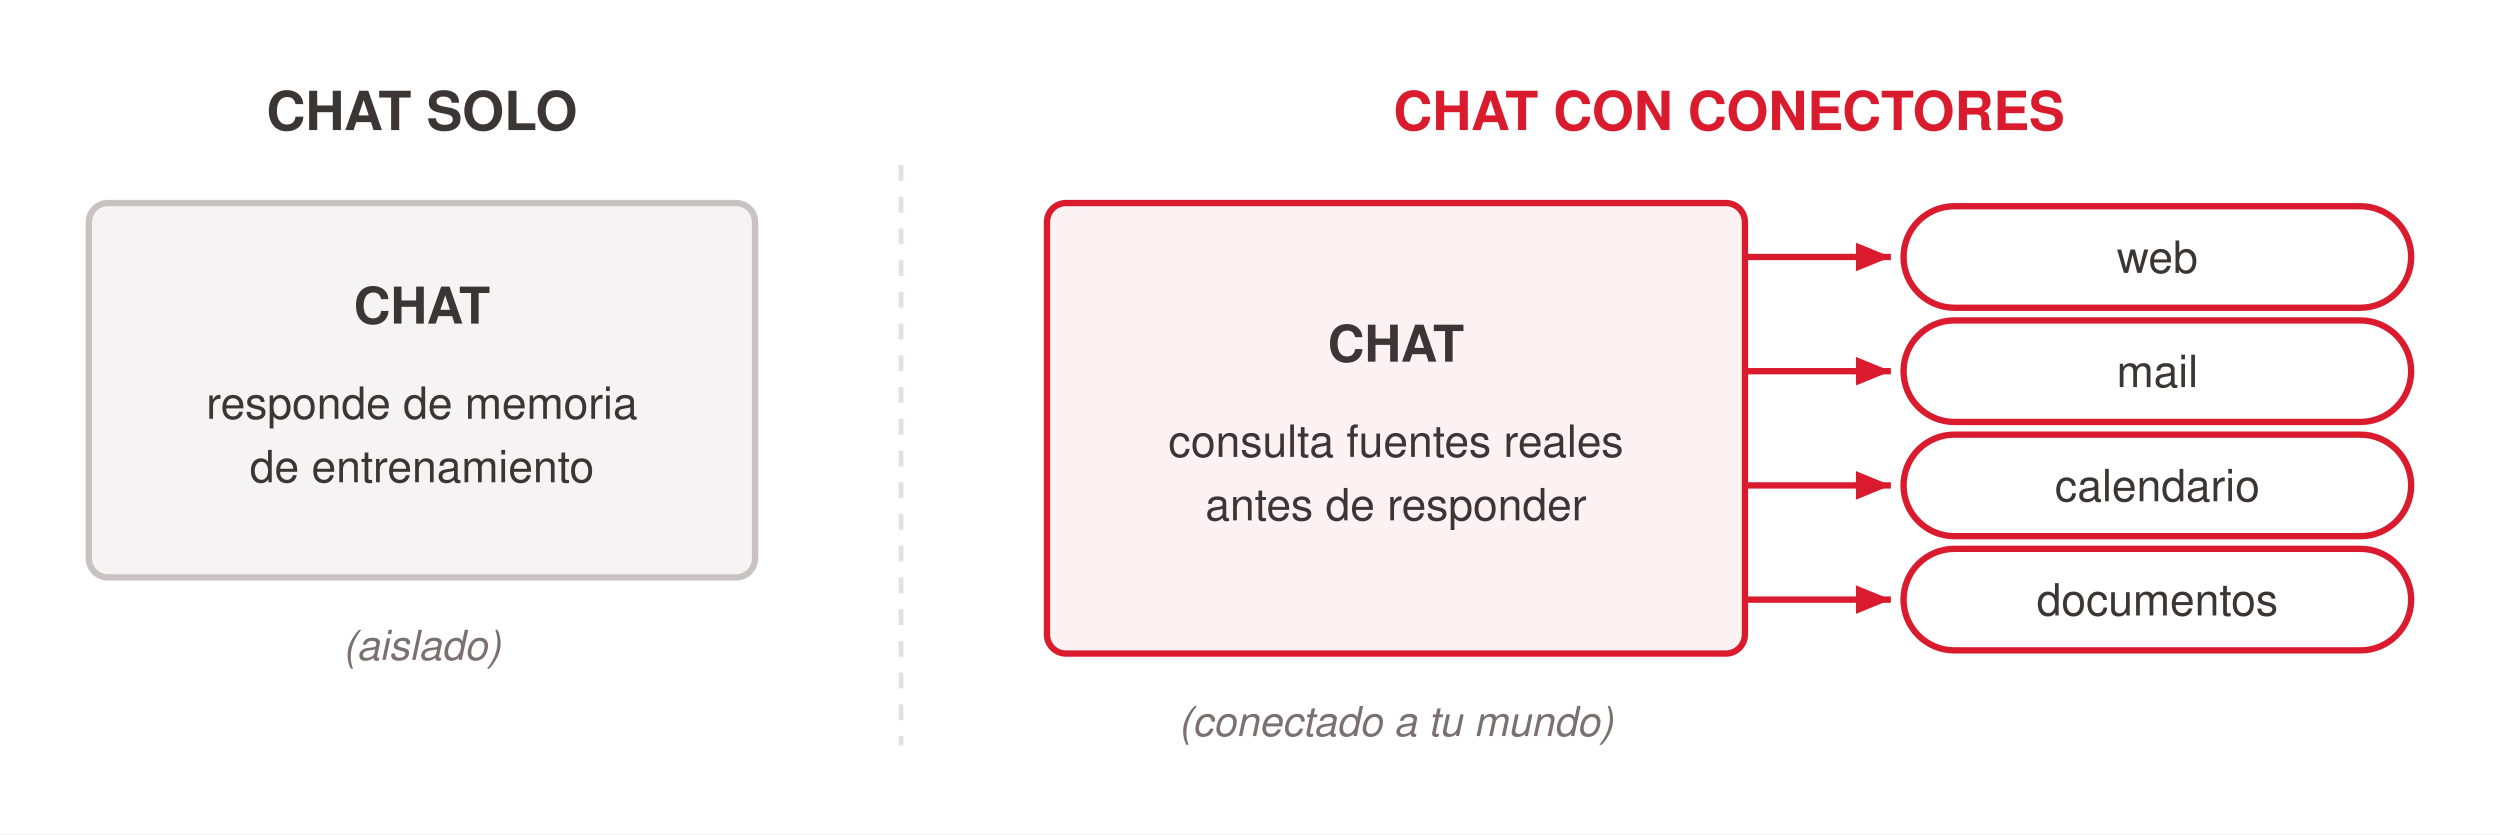
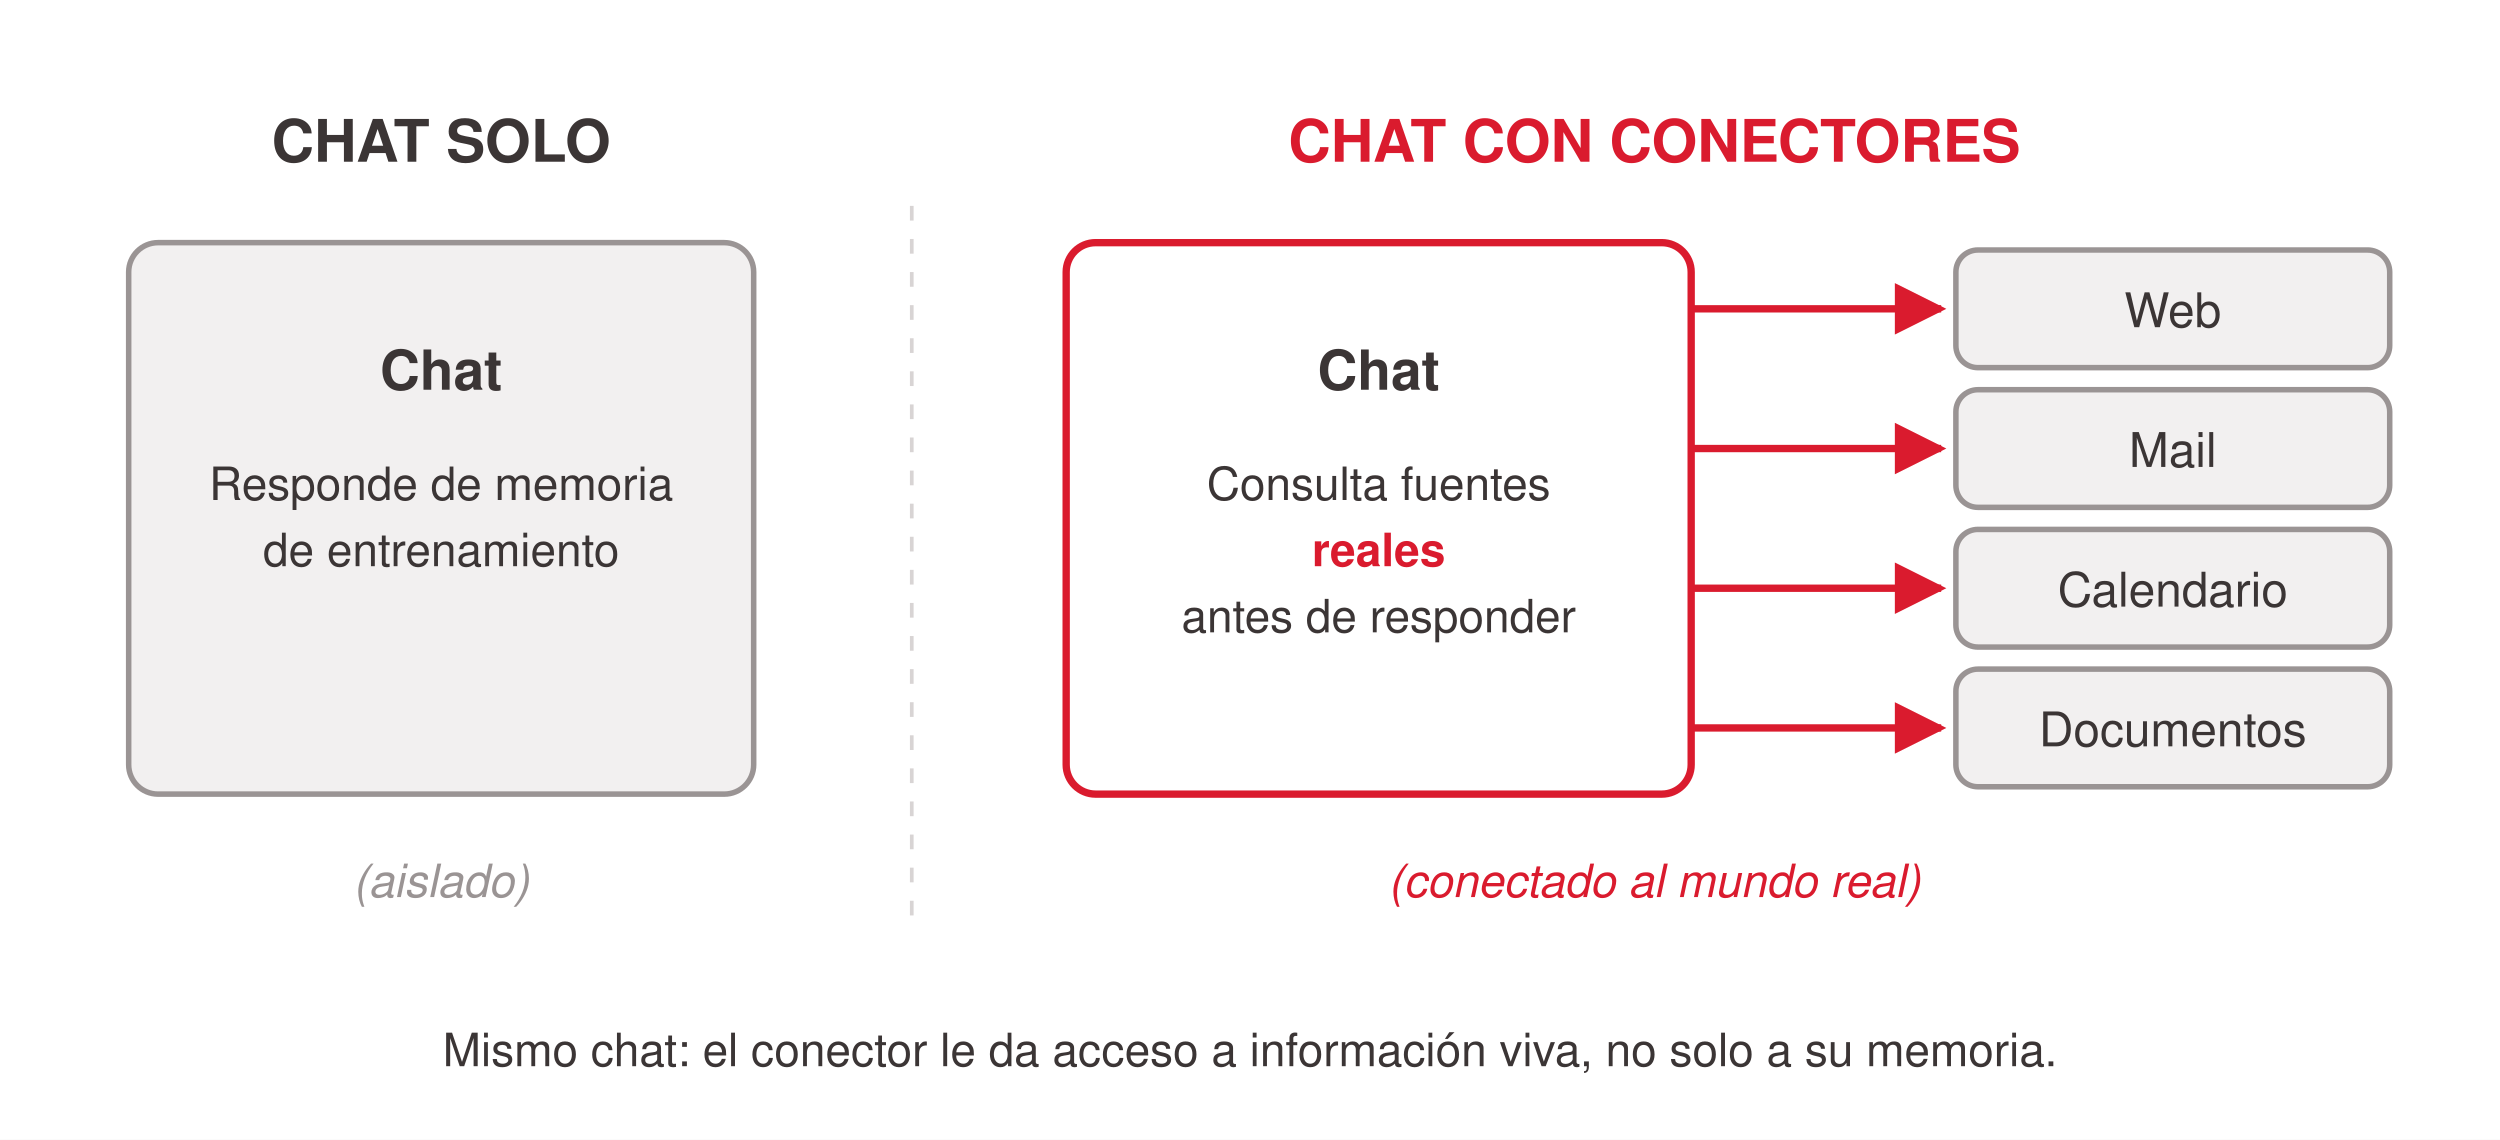
- <svg xmlns="http://www.w3.org/2000/svg" viewBox="0 0 788 263">
+ <svg xmlns="http://www.w3.org/2000/svg" viewBox="0 0 680 310" role="img">
+   <rect x="0" y="0" width="680" height="310" fill="#ffffff" />
  <defs>
-     <marker id="flecha" markerUnits="userSpaceOnUse" markerWidth="11" markerHeight="9" refX="11" refY="4.5" orient="auto">
-       <path d="M0,0 L11,4.5 L0,9 Z" fill="#DA1B2E" />
+     <marker id="arrowRed" viewBox="0 0 10 10" refX="9" refY="5" markerWidth="7" markerHeight="7" orient="auto-start-reverse">
+       <path d="M 0 0 L 10 5 L 0 10 z" fill="#DA1B2E" />
    </marker>
  </defs>
-   <rect x="0" y="0" width="788" height="263" fill="#ffffff" />
-   <line x1="284" y1="52" x2="284" y2="235" stroke="#E5E0E0" stroke-width="1.5" stroke-dasharray="5 5" />
-   <text x="133" y="41" font-family="Helvetica, Arial, sans-serif" font-size="17" font-weight="bold" fill="#3B3535" text-anchor="middle">CHAT SOLO</text>
-   <rect x="28" y="64" width="210" height="118" rx="6" fill="#F5F3F3" stroke="#C9C2C2" stroke-width="2" />
-   <text x="133" y="102" font-family="Helvetica, Arial, sans-serif" font-size="16" font-weight="bold" fill="#3B3535" text-anchor="middle">CHAT</text>
-   <text x="133" y="132" font-family="Helvetica, Arial, sans-serif" font-size="14" fill="#3B3535" text-anchor="middle">responde de memoria</text>
-   <text x="133" y="152" font-family="Helvetica, Arial, sans-serif" font-size="14" fill="#3B3535" text-anchor="middle">de entrenamiento</text>
-   <text x="133" y="208" font-family="Helvetica, Arial, sans-serif" font-size="13" font-style="italic" fill="#7A7070" text-anchor="middle">(aislado)</text>
-   <text x="545" y="41" font-family="Helvetica, Arial, sans-serif" font-size="17" font-weight="bold" fill="#DA1B2E" text-anchor="middle">CHAT CON CONECTORES</text>
-   <rect x="330" y="64" width="220" height="142" rx="6" fill="#FDF2F3" stroke="#DA1B2E" stroke-width="2" />
-   <text x="440" y="114" font-family="Helvetica, Arial, sans-serif" font-size="16" font-weight="bold" fill="#3B3535" text-anchor="middle">CHAT</text>
-   <text x="440" y="144" font-family="Helvetica, Arial, sans-serif" font-size="14" fill="#3B3535" text-anchor="middle">consulta fuentes reales</text>
-   <text x="440" y="164" font-family="Helvetica, Arial, sans-serif" font-size="14" fill="#3B3535" text-anchor="middle">antes de responder</text>
-   <text x="440" y="232" font-family="Helvetica, Arial, sans-serif" font-size="13" font-style="italic" fill="#7A7070" text-anchor="middle">(conectado a tu mundo)</text>
-   <line x1="550" y1="81" x2="596" y2="81" stroke="#DA1B2E" stroke-width="2" marker-end="url(#flecha)" />
-   <line x1="550" y1="117" x2="596" y2="117" stroke="#DA1B2E" stroke-width="2" marker-end="url(#flecha)" />
-   <line x1="550" y1="153" x2="596" y2="153" stroke="#DA1B2E" stroke-width="2" marker-end="url(#flecha)" />
-   <line x1="550" y1="189" x2="596" y2="189" stroke="#DA1B2E" stroke-width="2" marker-end="url(#flecha)" />
-   <rect x="600" y="65" width="160" height="32" rx="16" fill="#ffffff" stroke="#DA1B2E" stroke-width="2" />
-   <text x="680" y="86" font-family="Helvetica, Arial, sans-serif" font-size="14" fill="#3B3535" text-anchor="middle">web</text>
-   <rect x="600" y="101" width="160" height="32" rx="16" fill="#ffffff" stroke="#DA1B2E" stroke-width="2" />
-   <text x="680" y="122" font-family="Helvetica, Arial, sans-serif" font-size="14" fill="#3B3535" text-anchor="middle">mail</text>
-   <rect x="600" y="137" width="160" height="32" rx="16" fill="#ffffff" stroke="#DA1B2E" stroke-width="2" />
-   <text x="680" y="158" font-family="Helvetica, Arial, sans-serif" font-size="14" fill="#3B3535" text-anchor="middle">calendario</text>
-   <rect x="600" y="173" width="160" height="32" rx="16" fill="#ffffff" stroke="#DA1B2E" stroke-width="2" />
-   <text x="680" y="194" font-family="Helvetica, Arial, sans-serif" font-size="14" fill="#3B3535" text-anchor="middle">documentos</text>
+   <text x="120" y="44" font-family="Helvetica, Arial, sans-serif" font-size="16" font-weight="bold" fill="#3B3535" text-anchor="middle">CHAT SOLO</text>
+   <rect x="35" y="66" width="170" height="150" rx="8" fill="#F2F0F0" stroke="#9A9494" stroke-width="1.5" />
+   <text x="120" y="106" font-family="Helvetica, Arial, sans-serif" font-size="15" font-weight="bold" fill="#3B3535" text-anchor="middle">Chat</text>
+   <text x="120" y="136" font-family="Helvetica, Arial, sans-serif" font-size="12.5" fill="#3B3535" text-anchor="middle">Responde de memoria</text>
+   <text x="120" y="154" font-family="Helvetica, Arial, sans-serif" font-size="12.5" fill="#3B3535" text-anchor="middle">de entrenamiento</text>
+   <text x="120" y="244" font-family="Helvetica, Arial, sans-serif" font-size="12.5" font-style="italic" fill="#9A9494" text-anchor="middle">(aislado)</text>
+   <text x="450" y="44" font-family="Helvetica, Arial, sans-serif" font-size="16" font-weight="bold" fill="#DA1B2E" text-anchor="middle">CHAT CON CONECTORES</text>
+   <rect x="290" y="66" width="170" height="150" rx="8" fill="#ffffff" stroke="#DA1B2E" stroke-width="2" />
+   <text x="375" y="106" font-family="Helvetica, Arial, sans-serif" font-size="15" font-weight="bold" fill="#3B3535" text-anchor="middle">Chat</text>
+   <text x="375" y="136" font-family="Helvetica, Arial, sans-serif" font-size="12.5" fill="#3B3535" text-anchor="middle">Consulta fuentes</text>
+   <text x="375" y="154" font-family="Helvetica, Arial, sans-serif" font-size="12.5" font-weight="bold" fill="#DA1B2E" text-anchor="middle">reales</text>
+   <text x="375" y="172" font-family="Helvetica, Arial, sans-serif" font-size="12.5" fill="#3B3535" text-anchor="middle">antes de responder</text>
+   <text x="450" y="244" font-family="Helvetica, Arial, sans-serif" font-size="12.5" font-style="italic" fill="#DA1B2E" text-anchor="middle">(conectado al mundo real)</text>
+   <line x1="460" y1="84" x2="528" y2="84" stroke="#DA1B2E" stroke-width="2" marker-end="url(#arrowRed)" />
+   <line x1="460" y1="122" x2="528" y2="122" stroke="#DA1B2E" stroke-width="2" marker-end="url(#arrowRed)" />
+   <line x1="460" y1="160" x2="528" y2="160" stroke="#DA1B2E" stroke-width="2" marker-end="url(#arrowRed)" />
+   <line x1="460" y1="198" x2="528" y2="198" stroke="#DA1B2E" stroke-width="2" marker-end="url(#arrowRed)" />
+   <rect x="532" y="68" width="118" height="32" rx="6" fill="#F2F0F0" stroke="#9A9494" stroke-width="1.5" />
+   <text x="591" y="89" font-family="Helvetica, Arial, sans-serif" font-size="13" fill="#3B3535" text-anchor="middle">Web</text>
+   <rect x="532" y="106" width="118" height="32" rx="6" fill="#F2F0F0" stroke="#9A9494" stroke-width="1.5" />
+   <text x="591" y="127" font-family="Helvetica, Arial, sans-serif" font-size="13" fill="#3B3535" text-anchor="middle">Mail</text>
+   <rect x="532" y="144" width="118" height="32" rx="6" fill="#F2F0F0" stroke="#9A9494" stroke-width="1.5" />
+   <text x="591" y="165" font-family="Helvetica, Arial, sans-serif" font-size="13" fill="#3B3535" text-anchor="middle">Calendario</text>
+   <rect x="532" y="182" width="118" height="32" rx="6" fill="#F2F0F0" stroke="#9A9494" stroke-width="1.5" />
+   <text x="591" y="203" font-family="Helvetica, Arial, sans-serif" font-size="13" fill="#3B3535" text-anchor="middle">Documentos</text>
+   <line x1="248" y1="56" x2="248" y2="254" stroke="#D8D4D4" stroke-width="1" stroke-dasharray="4 5" />
+   <text x="340" y="290" font-family="Helvetica, Arial, sans-serif" font-size="12.5" fill="#3B3535" text-anchor="middle">Mismo chat: el conector le da acceso a información viva, no solo a su memoria.</text>
</svg>
